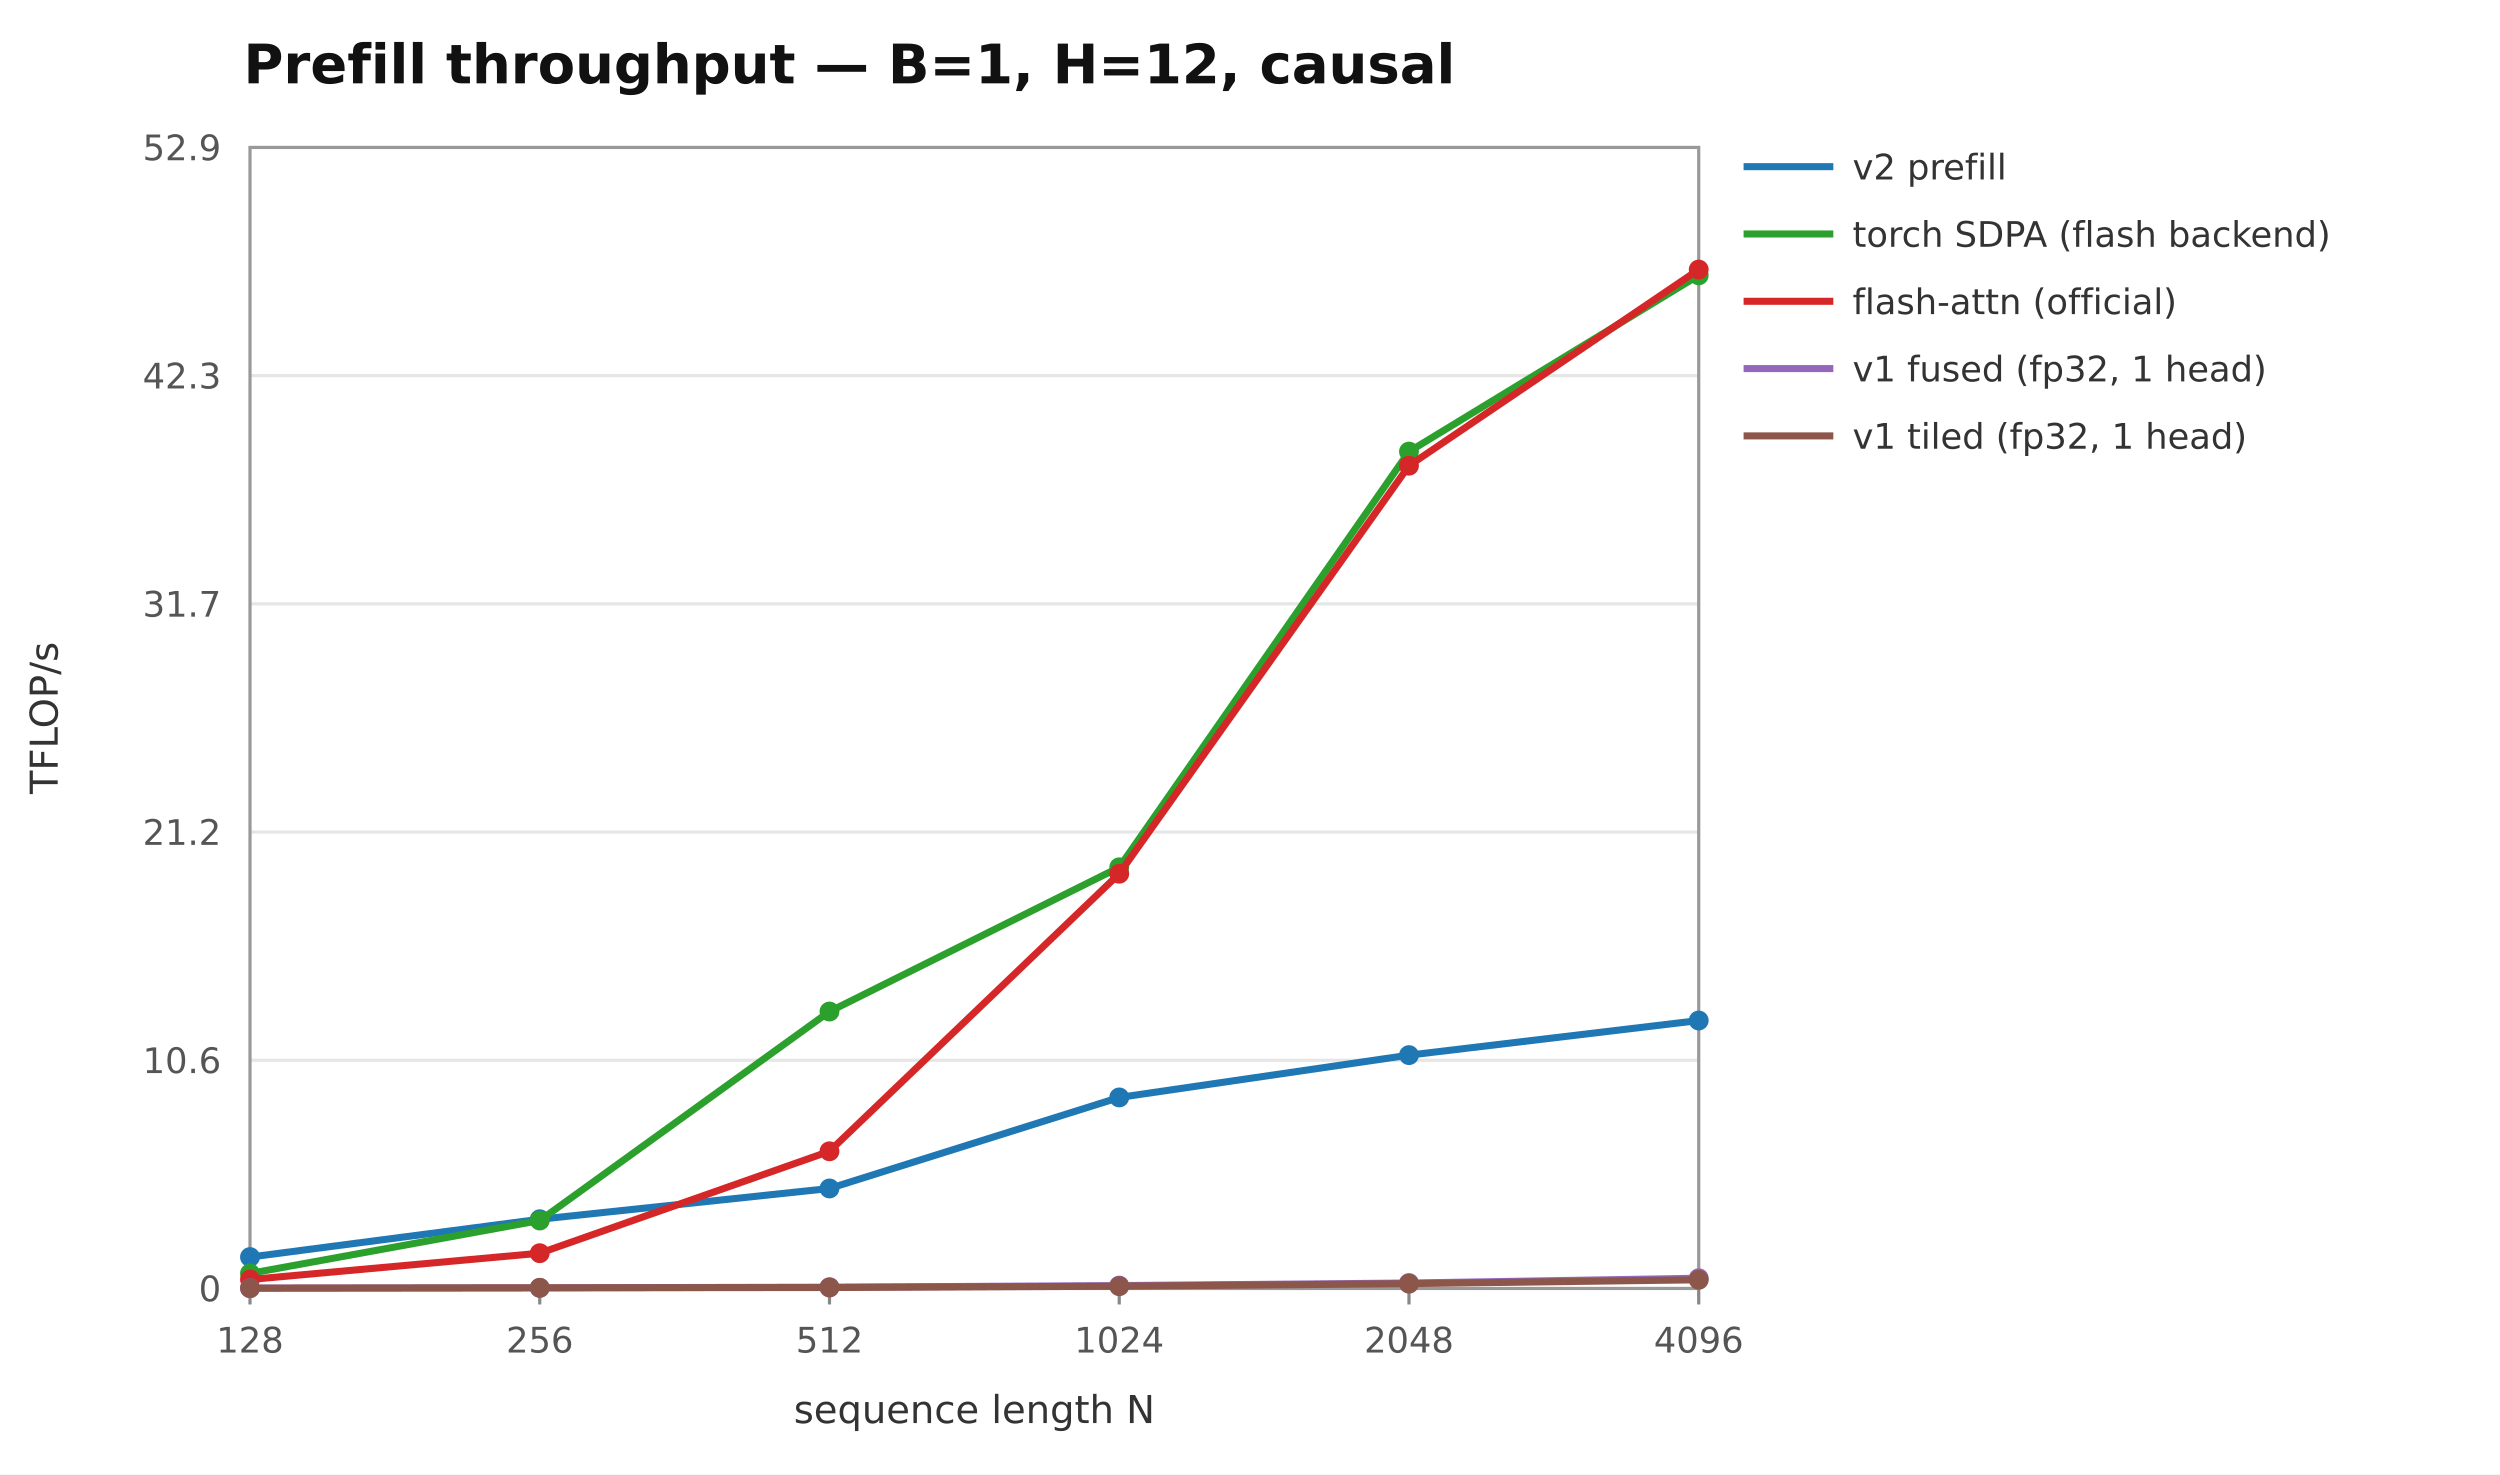
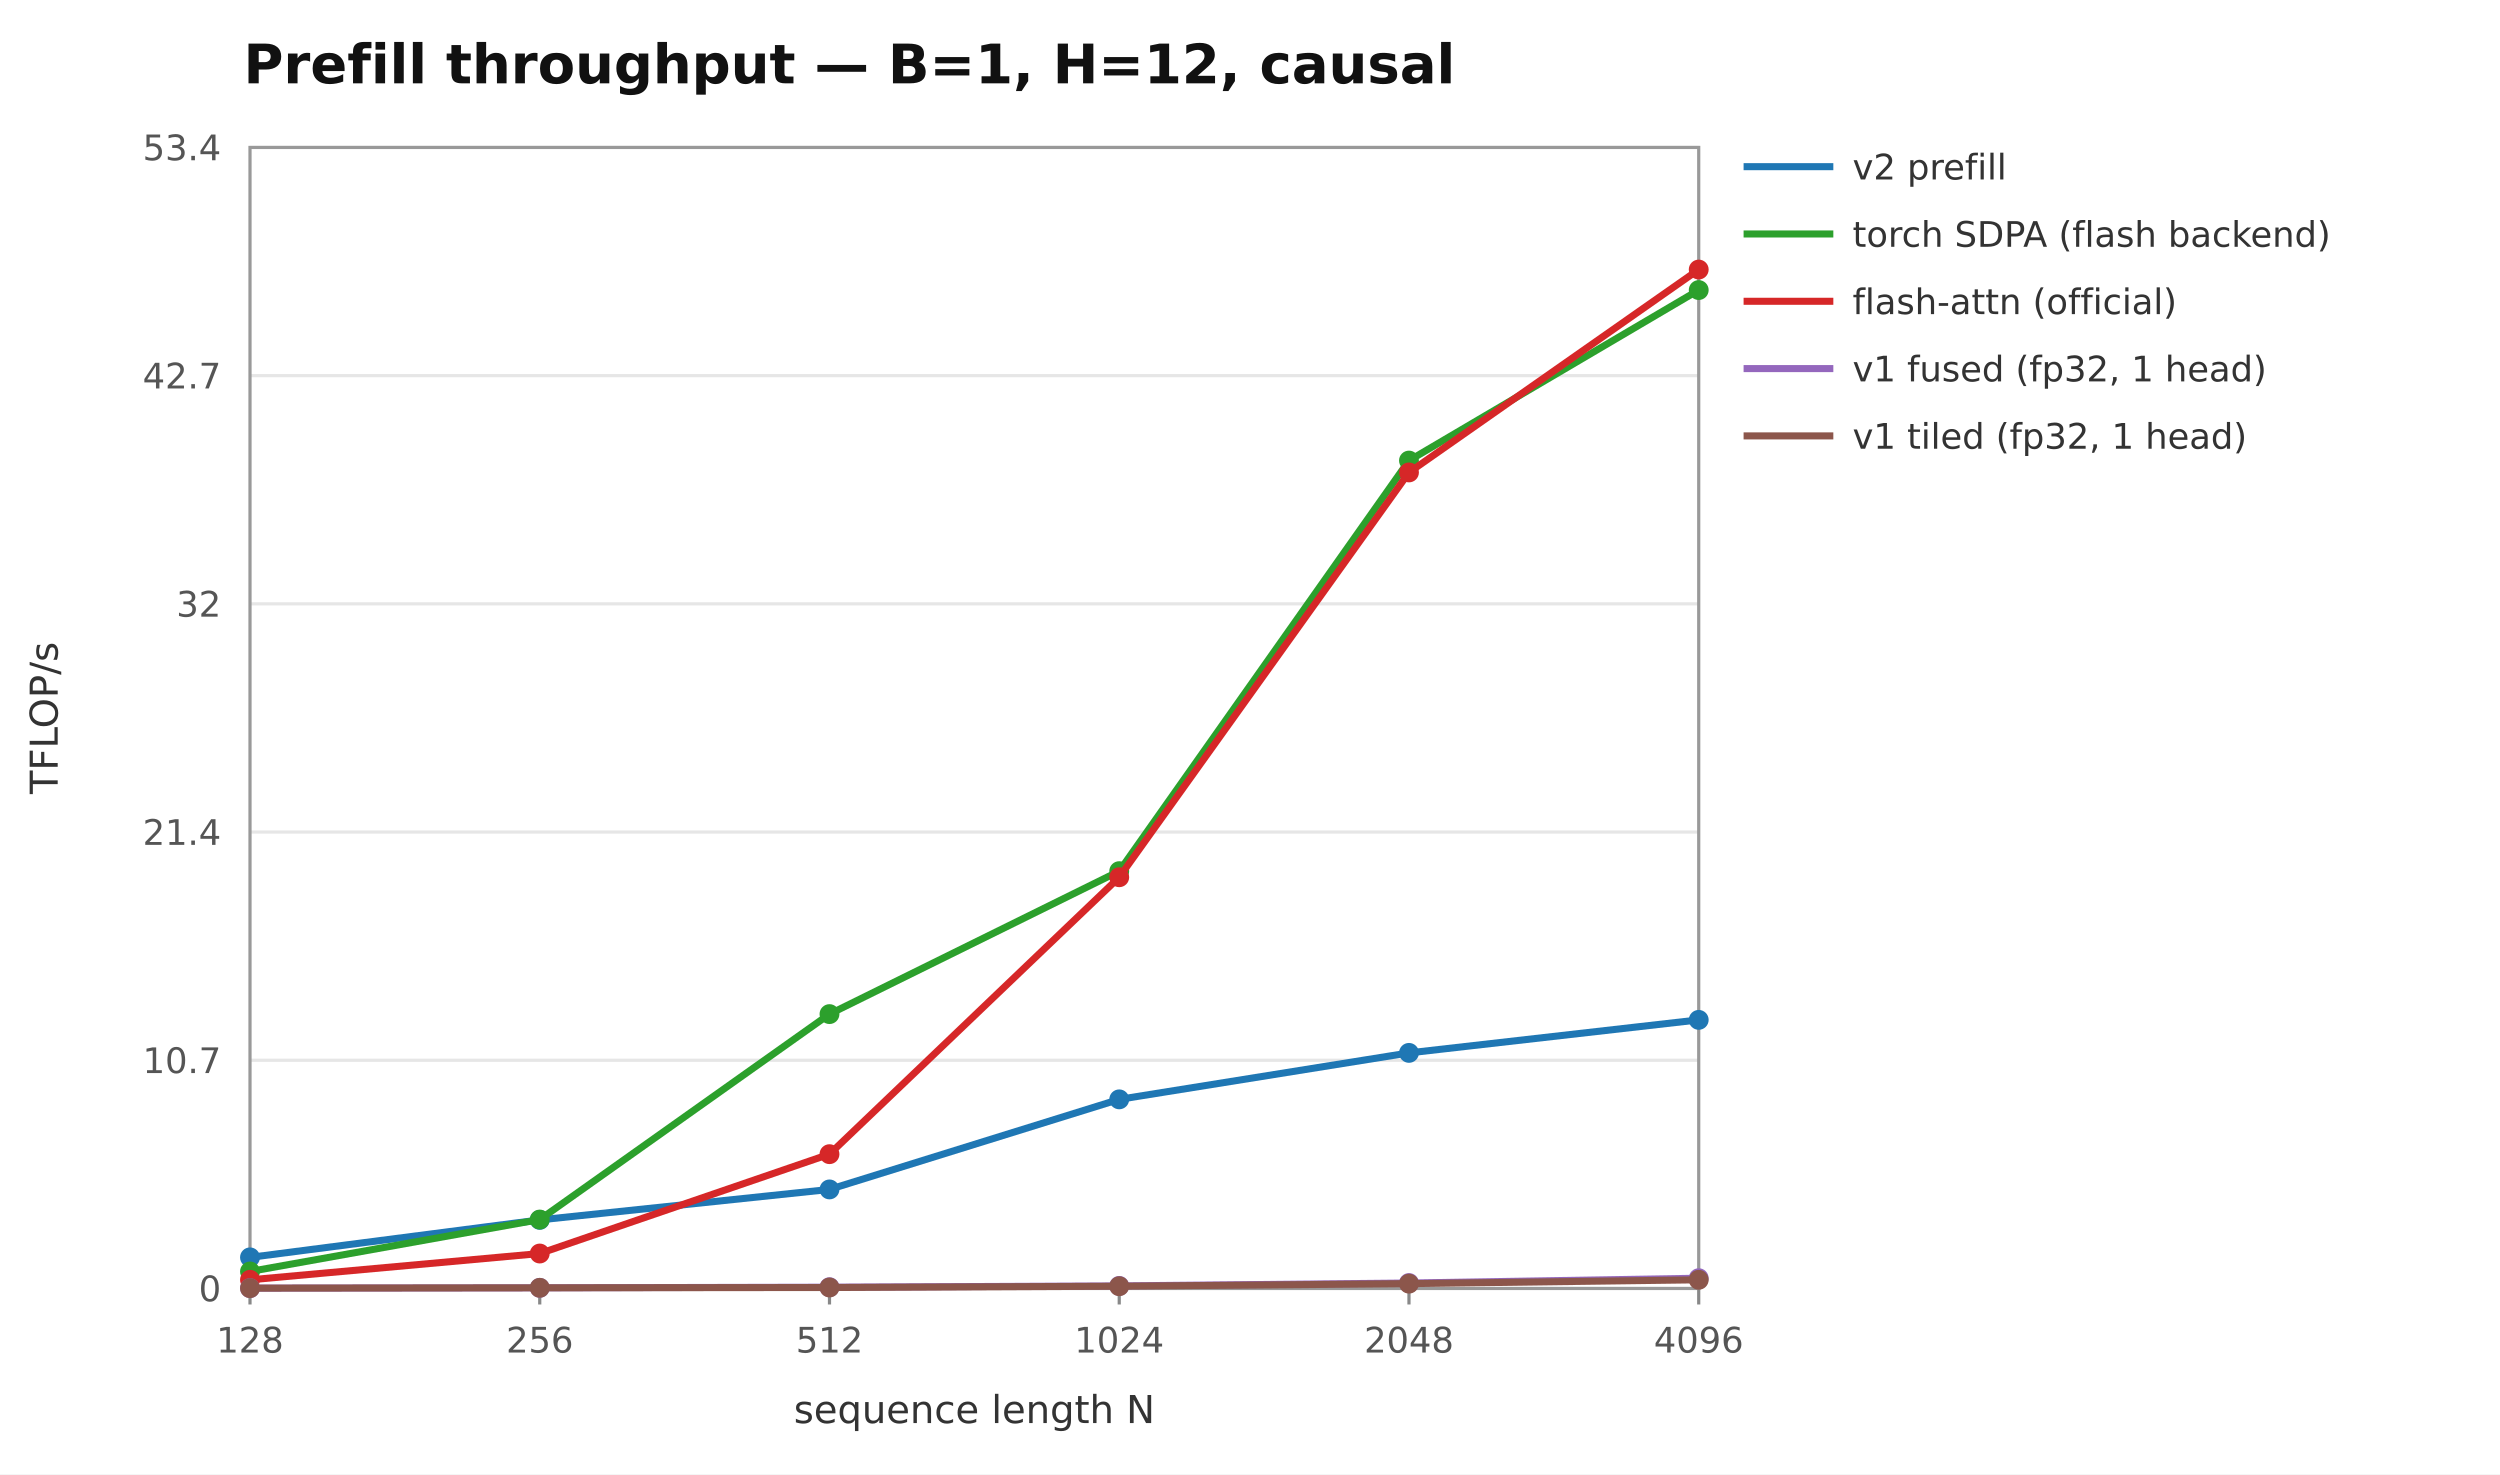
<svg xmlns="http://www.w3.org/2000/svg" width="780" height="460" viewBox="0 0 780 460" font-family="DejaVu Sans, Arial, sans-serif">
  <rect width="780" height="460" fill="#ffffff" />
  <text x="265" y="26" text-anchor="middle" font-size="17" font-weight="bold" fill="#111111">Prefill throughput — B=1, H=12, causal</text>
  <line x1="78" y1="402.0" x2="530" y2="402.0" stroke="#e6e6e6" stroke-width="1" />
  <text x="69" y="406.0" text-anchor="end" font-size="11" fill="#555555">0</text>
  <line x1="78" y1="330.8" x2="530" y2="330.8" stroke="#e6e6e6" stroke-width="1" />
-   <text x="69" y="334.8" text-anchor="end" font-size="11" fill="#555555">10.6</text>
+   <text x="69" y="334.8" text-anchor="end" font-size="11" fill="#555555">10.7</text>
  <line x1="78" y1="259.6" x2="530" y2="259.6" stroke="#e6e6e6" stroke-width="1" />
-   <text x="69" y="263.6" text-anchor="end" font-size="11" fill="#555555">21.2</text>
+   <text x="69" y="263.6" text-anchor="end" font-size="11" fill="#555555">21.4</text>
  <line x1="78" y1="188.4" x2="530" y2="188.4" stroke="#e6e6e6" stroke-width="1" />
-   <text x="69" y="192.4" text-anchor="end" font-size="11" fill="#555555">31.7</text>
+   <text x="69" y="192.4" text-anchor="end" font-size="11" fill="#555555">32</text>
  <line x1="78" y1="117.2" x2="530" y2="117.2" stroke="#e6e6e6" stroke-width="1" />
-   <text x="69" y="121.2" text-anchor="end" font-size="11" fill="#555555">42.3</text>
+   <text x="69" y="121.2" text-anchor="end" font-size="11" fill="#555555">42.7</text>
  <line x1="78" y1="46.0" x2="530" y2="46.0" stroke="#e6e6e6" stroke-width="1" />
-   <text x="69" y="50.0" text-anchor="end" font-size="11" fill="#555555">52.9</text>
+   <text x="69" y="50.0" text-anchor="end" font-size="11" fill="#555555">53.4</text>
  <line x1="78.0" y1="402" x2="78.0" y2="407" stroke="#888888" stroke-width="1" />
  <text x="78.0" y="422" text-anchor="middle" font-size="11" fill="#555555">128</text>
  <line x1="168.4" y1="402" x2="168.4" y2="407" stroke="#888888" stroke-width="1" />
  <text x="168.4" y="422" text-anchor="middle" font-size="11" fill="#555555">256</text>
  <line x1="258.8" y1="402" x2="258.8" y2="407" stroke="#888888" stroke-width="1" />
  <text x="258.8" y="422" text-anchor="middle" font-size="11" fill="#555555">512</text>
  <line x1="349.2" y1="402" x2="349.2" y2="407" stroke="#888888" stroke-width="1" />
  <text x="349.2" y="422" text-anchor="middle" font-size="11" fill="#555555">1024</text>
  <line x1="439.6" y1="402" x2="439.6" y2="407" stroke="#888888" stroke-width="1" />
  <text x="439.6" y="422" text-anchor="middle" font-size="11" fill="#555555">2048</text>
  <line x1="530.0" y1="402" x2="530.0" y2="407" stroke="#888888" stroke-width="1" />
  <text x="530.0" y="422" text-anchor="middle" font-size="11" fill="#555555">4096</text>
  <rect x="78" y="46" width="452" height="356" fill="none" stroke="#999999" stroke-width="1" />
  <text x="304" y="444" text-anchor="middle" font-size="12" fill="#333333">sequence length N</text>
  <text x="18" y="224" text-anchor="middle" font-size="12" fill="#333333" transform="rotate(-90 18 224)">TFLOP/s</text>
-   <path d="M78.0,392.2 L168.4,380.4 L258.8,370.8 L349.2,342.4 L439.6,329.2 L530.0,318.4" fill="none" stroke="#1f77b4" stroke-width="2.2" />
-   <circle cx="78.0" cy="392.2" r="3.1" fill="#1f77b4" />
-   <circle cx="168.4" cy="380.4" r="3.1" fill="#1f77b4" />
-   <circle cx="258.8" cy="370.8" r="3.1" fill="#1f77b4" />
-   <circle cx="349.2" cy="342.4" r="3.1" fill="#1f77b4" />
-   <circle cx="439.6" cy="329.2" r="3.1" fill="#1f77b4" />
-   <circle cx="530.0" cy="318.4" r="3.1" fill="#1f77b4" />
+   <path d="M78.0,392.3 L168.4,380.6 L258.8,371.1 L349.2,343.0 L439.6,328.5 L530.0,318.2" fill="none" stroke="#1f77b4" stroke-width="2.2" />
+   <circle cx="78.0" cy="392.3" r="3.1" fill="#1f77b4" />
+   <circle cx="168.4" cy="380.6" r="3.1" fill="#1f77b4" />
+   <circle cx="258.8" cy="371.1" r="3.1" fill="#1f77b4" />
+   <circle cx="349.2" cy="343.0" r="3.1" fill="#1f77b4" />
+   <circle cx="439.6" cy="328.5" r="3.1" fill="#1f77b4" />
+   <circle cx="530.0" cy="318.2" r="3.1" fill="#1f77b4" />
  <line x1="544" y1="52" x2="572" y2="52" stroke="#1f77b4" stroke-width="2.2" />
  <text x="578" y="56" font-size="11" fill="#333333">v2 prefill</text>
-   <path d="M78.0,397.3 L168.4,380.8 L258.8,315.6 L349.2,270.6 L439.6,140.9 L530.0,85.9" fill="none" stroke="#2ca02c" stroke-width="2.2" />
-   <circle cx="78.0" cy="397.3" r="3.1" fill="#2ca02c" />
-   <circle cx="168.4" cy="380.8" r="3.1" fill="#2ca02c" />
-   <circle cx="258.8" cy="315.6" r="3.1" fill="#2ca02c" />
-   <circle cx="349.2" cy="270.6" r="3.1" fill="#2ca02c" />
-   <circle cx="439.6" cy="140.9" r="3.1" fill="#2ca02c" />
-   <circle cx="530.0" cy="85.9" r="3.1" fill="#2ca02c" />
+   <path d="M78.0,396.7 L168.4,380.5 L258.8,316.4 L349.2,271.8 L439.6,143.7 L530.0,90.5" fill="none" stroke="#2ca02c" stroke-width="2.2" />
+   <circle cx="78.0" cy="396.7" r="3.1" fill="#2ca02c" />
+   <circle cx="168.4" cy="380.5" r="3.1" fill="#2ca02c" />
+   <circle cx="258.8" cy="316.4" r="3.1" fill="#2ca02c" />
+   <circle cx="349.2" cy="271.8" r="3.1" fill="#2ca02c" />
+   <circle cx="439.6" cy="143.7" r="3.1" fill="#2ca02c" />
+   <circle cx="530.0" cy="90.5" r="3.1" fill="#2ca02c" />
  <line x1="544" y1="73" x2="572" y2="73" stroke="#2ca02c" stroke-width="2.2" />
  <text x="578" y="77" font-size="11" fill="#333333">torch SDPA (flash backend)</text>
-   <path d="M78.0,399.2 L168.4,391.0 L258.8,359.2 L349.2,272.6 L439.6,145.3 L530.0,84.1" fill="none" stroke="#d62728" stroke-width="2.2" />
-   <circle cx="78.0" cy="399.2" r="3.1" fill="#d62728" />
-   <circle cx="168.4" cy="391.0" r="3.1" fill="#d62728" />
-   <circle cx="258.8" cy="359.2" r="3.1" fill="#d62728" />
-   <circle cx="349.2" cy="272.6" r="3.1" fill="#d62728" />
-   <circle cx="439.6" cy="145.3" r="3.1" fill="#d62728" />
+   <path d="M78.0,399.3 L168.4,391.1 L258.8,360.1 L349.2,273.7 L439.6,147.4 L530.0,84.1" fill="none" stroke="#d62728" stroke-width="2.2" />
+   <circle cx="78.0" cy="399.3" r="3.1" fill="#d62728" />
+   <circle cx="168.4" cy="391.1" r="3.1" fill="#d62728" />
+   <circle cx="258.8" cy="360.1" r="3.1" fill="#d62728" />
+   <circle cx="349.2" cy="273.7" r="3.1" fill="#d62728" />
+   <circle cx="439.6" cy="147.4" r="3.1" fill="#d62728" />
  <circle cx="530.0" cy="84.1" r="3.1" fill="#d62728" />
  <line x1="544" y1="94" x2="572" y2="94" stroke="#d62728" stroke-width="2.2" />
  <text x="578" y="98" font-size="11" fill="#333333">flash-attn (official)</text>
-   <path d="M78.0,401.9 L168.4,401.8 L258.8,401.6 L349.2,401.1 L439.6,400.3 L530.0,398.8" fill="none" stroke="#9467bd" stroke-width="2.2" />
+   <path d="M78.0,401.9 L168.4,401.8 L258.8,401.6 L349.2,401.2 L439.6,400.3 L530.0,398.8" fill="none" stroke="#9467bd" stroke-width="2.2" />
  <circle cx="78.0" cy="401.9" r="3.1" fill="#9467bd" />
  <circle cx="168.4" cy="401.8" r="3.1" fill="#9467bd" />
  <circle cx="258.8" cy="401.6" r="3.1" fill="#9467bd" />
-   <circle cx="349.2" cy="401.1" r="3.1" fill="#9467bd" />
+   <circle cx="349.2" cy="401.2" r="3.1" fill="#9467bd" />
  <circle cx="439.6" cy="400.3" r="3.1" fill="#9467bd" />
  <circle cx="530.0" cy="398.8" r="3.1" fill="#9467bd" />
  <line x1="544" y1="115" x2="572" y2="115" stroke="#9467bd" stroke-width="2.2" />
  <text x="578" y="119" font-size="11" fill="#333333">v1 fused (fp32, 1 head)</text>
  <path d="M78.0,401.9 L168.4,401.8 L258.8,401.7 L349.2,401.3 L439.6,400.5 L530.0,399.3" fill="none" stroke="#8c564b" stroke-width="2.2" />
  <circle cx="78.0" cy="401.9" r="3.1" fill="#8c564b" />
  <circle cx="168.4" cy="401.8" r="3.1" fill="#8c564b" />
  <circle cx="258.8" cy="401.7" r="3.1" fill="#8c564b" />
  <circle cx="349.2" cy="401.3" r="3.1" fill="#8c564b" />
  <circle cx="439.6" cy="400.5" r="3.1" fill="#8c564b" />
  <circle cx="530.0" cy="399.3" r="3.1" fill="#8c564b" />
  <line x1="544" y1="136" x2="572" y2="136" stroke="#8c564b" stroke-width="2.2" />
  <text x="578" y="140" font-size="11" fill="#333333">v1 tiled (fp32, 1 head)</text>
</svg>
